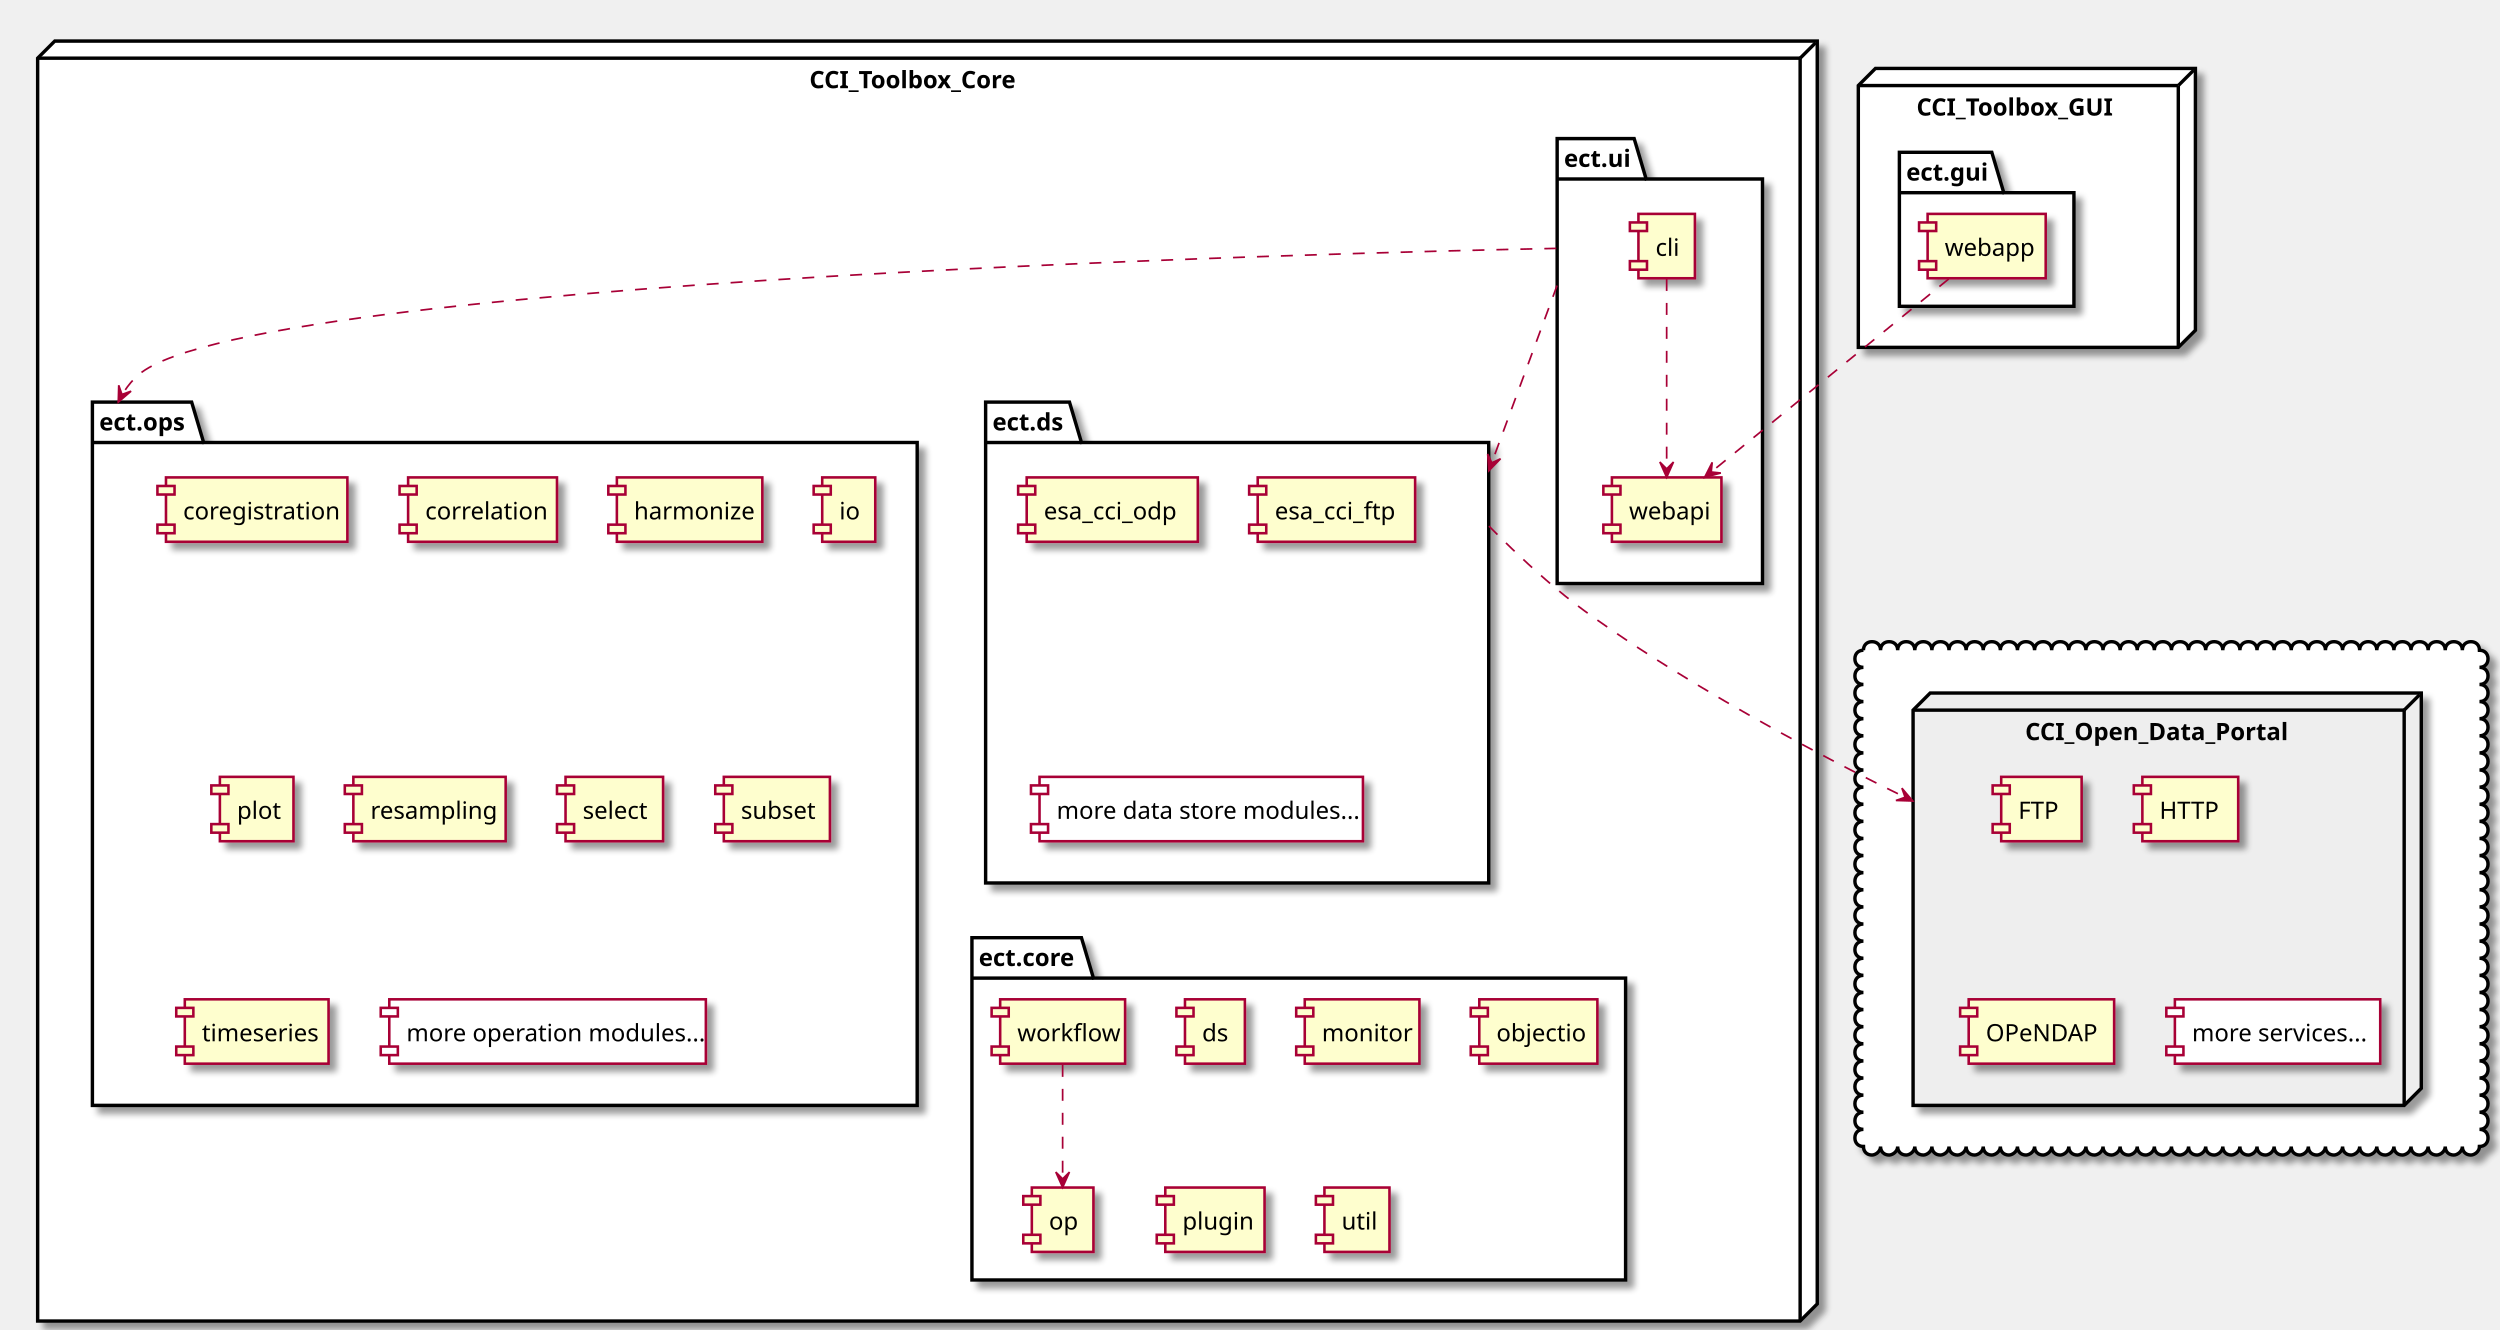
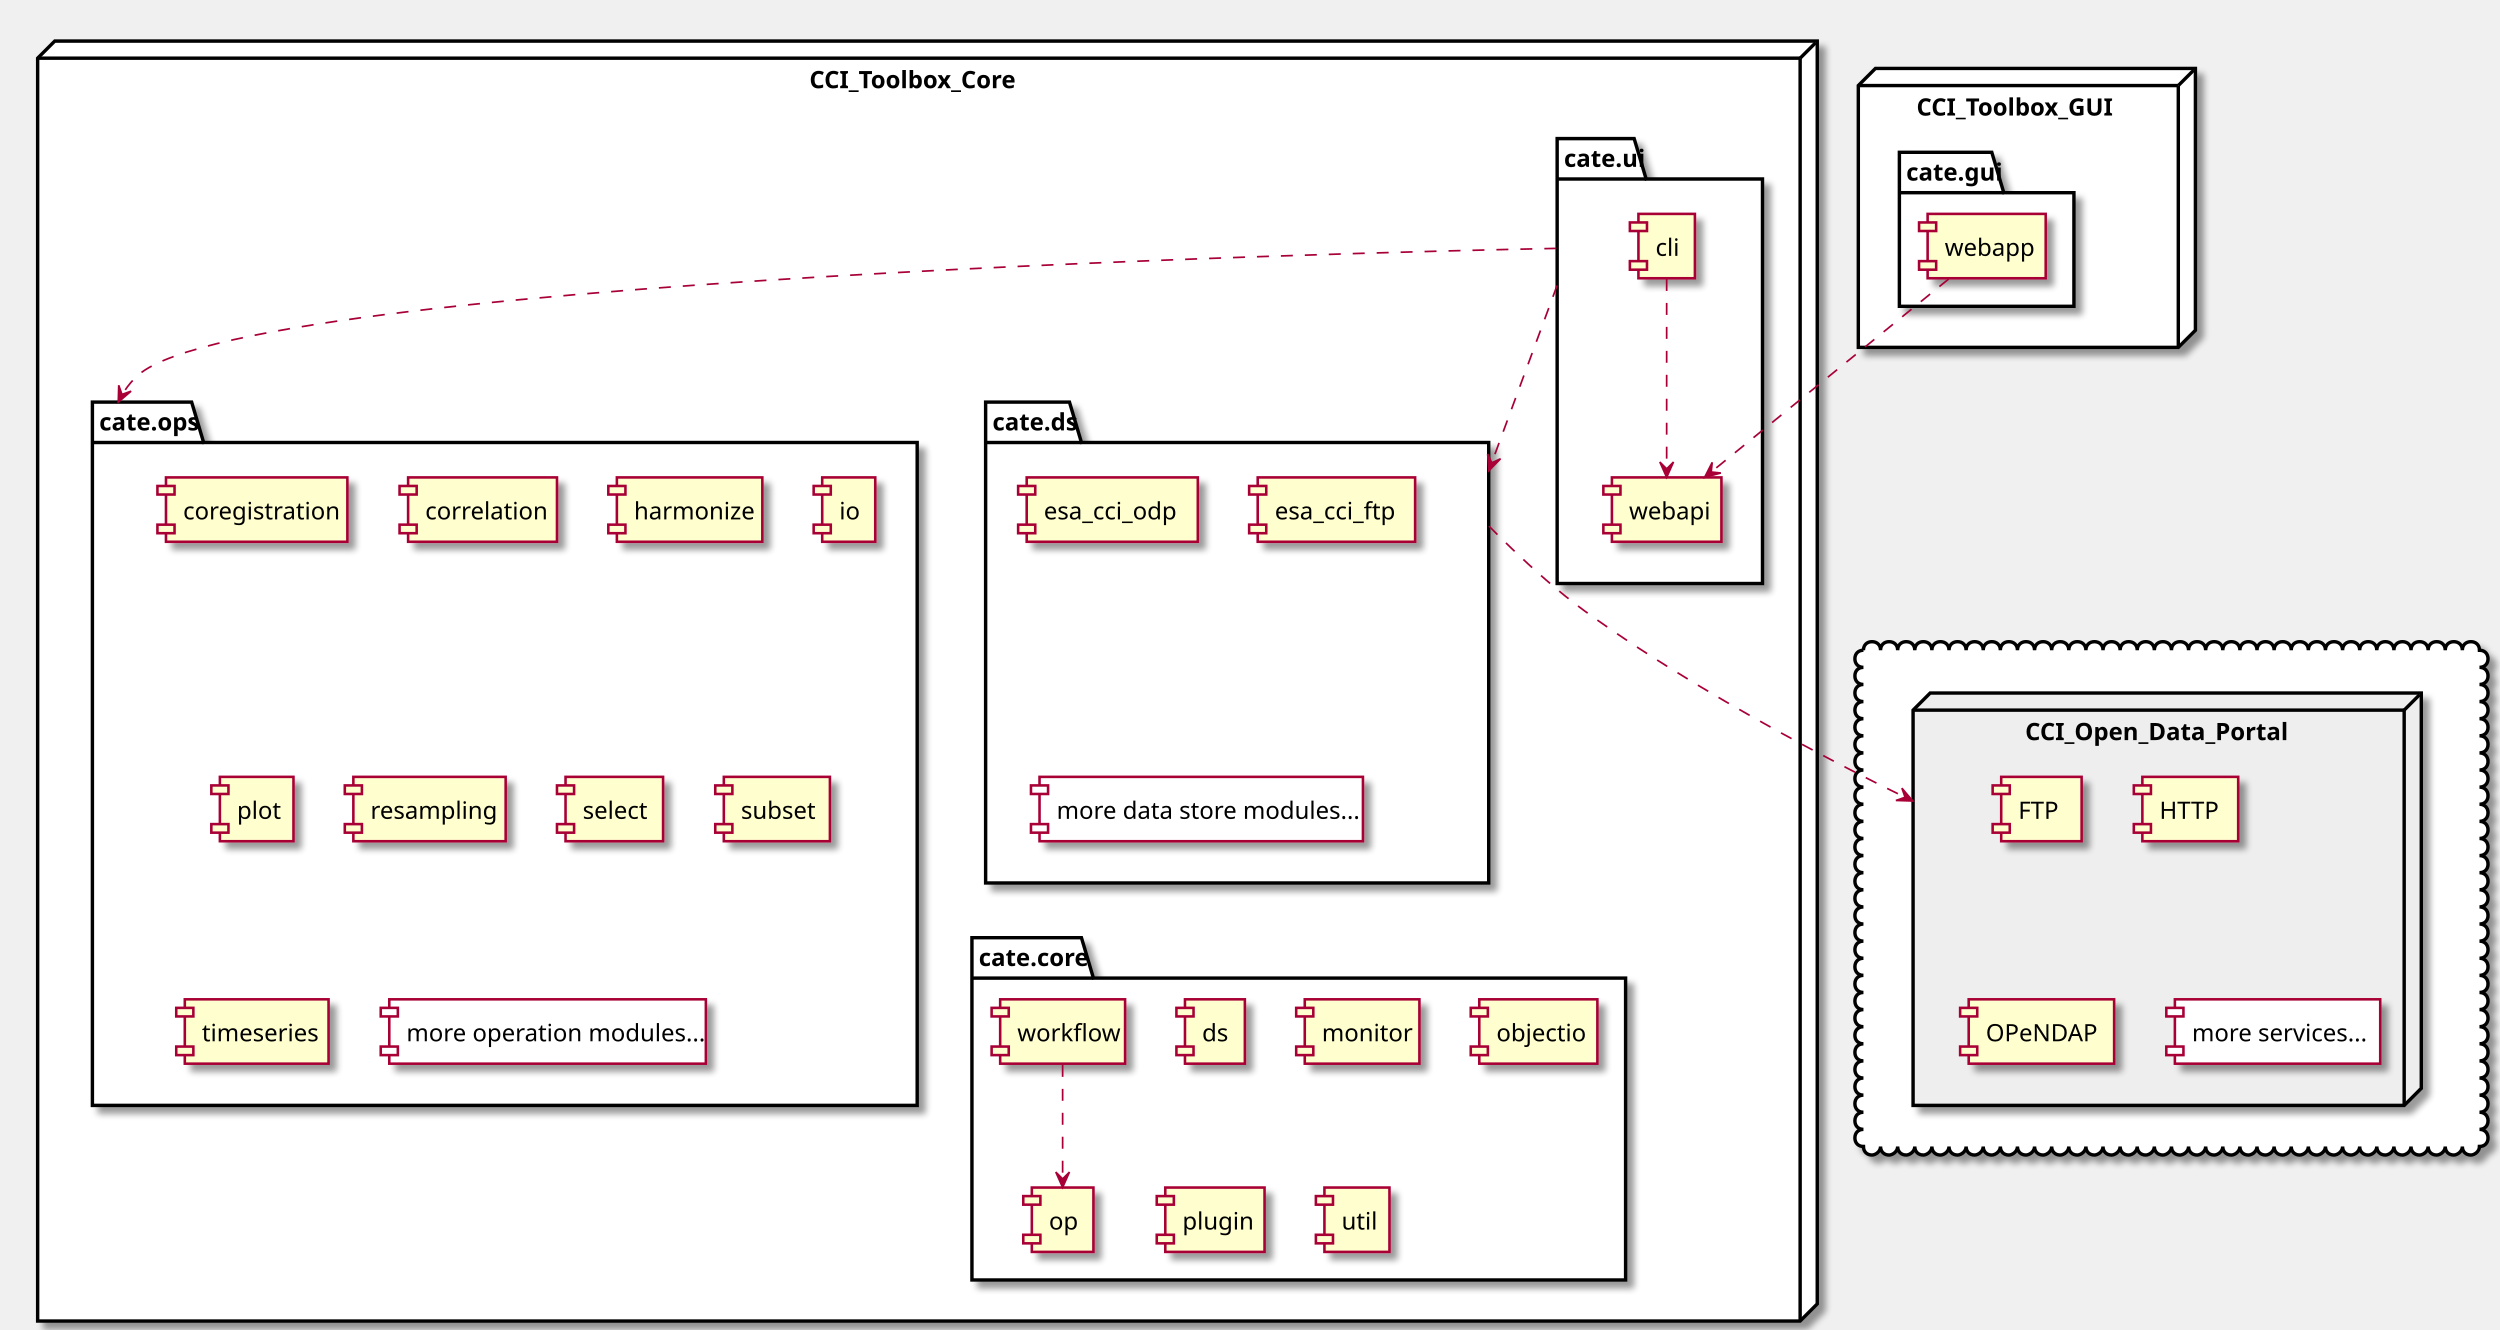
<svg xmlns="http://www.w3.org/2000/svg" height="777px" style="width:1461px;height:777px;" version="1.1" viewBox="0 0 1461 777" width="1461px">
  <defs>
    <filter height="300%" id="f1" width="300%" x="-1" y="-1">
      <feGaussianBlur result="blurOut" stdDeviation="2.0" />
      <feColorMatrix in="blurOut" result="blurOut2" type="matrix" values="0 0 0 0 0 0 0 0 0 0 0 0 0 0 0 0 0 0 .4 0" />
      <feOffset dx="4.0" dy="4.0" in="blurOut2" result="blurOut3" />
      <feBlend in="SourceGraphic" in2="blurOut3" mode="normal" />
    </filter>
  </defs>
  <g>
    <polygon fill="#FFFFFF" filter="url(#f1)" points="22,34,32,24,1062,24,1062,762,1052,772,22,772,22,34" style="stroke: #000000; stroke-width: 2.0;" />
    <line style="stroke: #000000; stroke-width: 2.0;" x1="1052" x2="1061" y1="34" y2="25" />
    <line style="stroke: #000000; stroke-width: 2.0;" x1="22" x2="1052" y1="34" y2="34" />
    <line style="stroke: #000000; stroke-width: 2.0;" x1="1052" x2="1052" y1="34" y2="772" />
    <text fill="#000000" font-family="sans-serif" font-size="14" font-weight="bold" lengthAdjust="spacingAndGlyphs" textLength="130" x="473" y="51.533">CCI_Toolbox_Core</text>
    <polygon fill="#FFFFFF" filter="url(#f1)" points="576,235,625,235,632,258.609,870,258.609,870,516,576,516,576,235" style="stroke: #000000; stroke-width: 2.0;" />
    <line style="stroke: #000000; stroke-width: 2.0;" x1="576" x2="632" y1="258.609" y2="258.609" />
-     <text fill="#000000" font-family="sans-serif" font-size="14" font-weight="bold" lengthAdjust="spacingAndGlyphs" textLength="43" x="580" y="251.533">ect.ds</text>
+     <text fill="#000000" font-family="sans-serif" font-size="14" font-weight="bold" lengthAdjust="spacingAndGlyphs" textLength="43" x="580" y="251.533">cate.ds</text>
    <polygon fill="#FFFFFF" filter="url(#f1)" points="54,235,112,235,119,258.609,536,258.609,536,646,54,646,54,235" style="stroke: #000000; stroke-width: 2.0;" />
    <line style="stroke: #000000; stroke-width: 2.0;" x1="54" x2="119" y1="258.609" y2="258.609" />
-     <text fill="#000000" font-family="sans-serif" font-size="14" font-weight="bold" lengthAdjust="spacingAndGlyphs" textLength="52" x="58" y="251.533">ect.ops</text>
+     <text fill="#000000" font-family="sans-serif" font-size="14" font-weight="bold" lengthAdjust="spacingAndGlyphs" textLength="52" x="58" y="251.533">cate.ops</text>
    <polygon fill="#FFFFFF" filter="url(#f1)" points="568,548,632,548,639,571.609,950,571.609,950,748,568,748,568,548" style="stroke: #000000; stroke-width: 2.0;" />
    <line style="stroke: #000000; stroke-width: 2.0;" x1="568" x2="639" y1="571.609" y2="571.609" />
-     <text fill="#000000" font-family="sans-serif" font-size="14" font-weight="bold" lengthAdjust="spacingAndGlyphs" textLength="58" x="572" y="564.533">ect.core</text>
+     <text fill="#000000" font-family="sans-serif" font-size="14" font-weight="bold" lengthAdjust="spacingAndGlyphs" textLength="58" x="572" y="564.533">cate.core</text>
    <polygon fill="#FFFFFF" filter="url(#f1)" points="910,81,955,81,962,104.609,1030,104.609,1030,341,910,341,910,81" style="stroke: #000000; stroke-width: 2.0;" />
    <line style="stroke: #000000; stroke-width: 2.0;" x1="910" x2="962" y1="104.609" y2="104.609" />
-     <text fill="#000000" font-family="sans-serif" font-size="14" font-weight="bold" lengthAdjust="spacingAndGlyphs" textLength="39" x="914" y="97.533">ect.ui</text>
+     <text fill="#000000" font-family="sans-serif" font-size="14" font-weight="bold" lengthAdjust="spacingAndGlyphs" textLength="39" x="914" y="97.533">cate.ui</text>
    <polygon fill="#FFFFFF" filter="url(#f1)" points="1086,50,1096,40,1283,40,1283,193,1273,203,1086,203,1086,50" style="stroke: #000000; stroke-width: 2.0;" />
    <line style="stroke: #000000; stroke-width: 2.0;" x1="1273" x2="1282" y1="50" y2="41" />
    <line style="stroke: #000000; stroke-width: 2.0;" x1="1086" x2="1273" y1="50" y2="50" />
    <line style="stroke: #000000; stroke-width: 2.0;" x1="1273" x2="1273" y1="50" y2="203" />
    <text fill="#000000" font-family="sans-serif" font-size="14" font-weight="bold" lengthAdjust="spacingAndGlyphs" textLength="121" x="1120" y="67.533">CCI_Toolbox_GUI</text>
    <polygon fill="#FFFFFF" filter="url(#f1)" points="1110,89,1164,89,1171,112.609,1212,112.609,1212,179,1110,179,1110,89" style="stroke: #000000; stroke-width: 2.0;" />
    <line style="stroke: #000000; stroke-width: 2.0;" x1="1110" x2="1171" y1="112.609" y2="112.609" />
-     <text fill="#000000" font-family="sans-serif" font-size="14" font-weight="bold" lengthAdjust="spacingAndGlyphs" textLength="48" x="1114" y="105.533">ect.gui</text>
+     <text fill="#000000" font-family="sans-serif" font-size="14" font-weight="bold" lengthAdjust="spacingAndGlyphs" textLength="48" x="1114" y="105.533">cate.gui</text>
    <path d="M1089,380 C1089,377 1091,375 1094,375 C1097,375 1099,377 1099,380 C1099,377 1101,375 1104,375 C1107,375 1109,377 1109,380 C1109,377 1111,375 1114,375 C1117,375 1119,377 1119,380 C1119,377 1121,375 1124,375 C1127,375 1129,377 1129,380 C1129,377 1131,375 1134,375 C1137,375 1139,377 1139,380 C1139,377 1141,375 1144,375 C1147,375 1149,377 1149,380 C1149,377 1151,375 1154,375 C1157,375 1159,377 1159,380 C1159,377 1161,375 1164,375 C1167,375 1169,377 1169,380 C1169,377 1171,375 1174,375 C1177,375 1179,377 1179,380 C1179,377 1181,375 1184,375 C1187,375 1189,377 1189,380 C1189,377 1191,375 1194,375 C1197,375 1199,377 1199,380 C1199,377 1201,375 1204,375 C1207,375 1209,377 1209,380 C1209,377 1211,375 1214,375 C1217,375 1219,377 1219,380 C1219,377 1221,375 1224,375 C1227,375 1229,377 1229,380 C1229,377 1231,375 1234,375 C1237,375 1239,377 1239,380 C1239,377 1241,375 1244,375 C1247,375 1249,377 1249,380 C1249,377 1251,375 1254,375 C1257,375 1259,377 1259,380 C1259,377 1261,375 1264,375 C1267,375 1269,377 1269,380 C1269,377 1271,375 1274,375 C1277,375 1279,377 1279,380 C1279,377 1281,375 1284,375 C1287,375 1289,377 1289,380 C1289,377 1291,375 1294,375 C1297,375 1299,377 1299,380 C1299,377 1301,375 1304,375 C1307,375 1309,377 1309,380 C1309,377 1311,375 1314,375 C1317,375 1319,377 1319,380 C1319,377 1321,375 1324,375 C1327,375 1329,377 1329,380 C1329,377 1331,375 1334,375 C1337,375 1339,377 1339,380 C1339,377 1341,375 1344,375 C1347,375 1349,377 1349,380 C1349,377 1351,375 1354,375 C1357,375 1359,377 1359,380 C1359,377 1361,375 1364,375 C1367,375 1369,377 1369,380 C1369,377 1371,375 1374,375 C1377,375 1379,377 1379,380 C1379,377 1381,375 1384,375 C1387,375 1389,377 1389,380 C1389,377 1391,375 1394,375 C1397,375 1399,377 1399,380 C1399,377 1401,375 1404,375 C1407,375 1409,377 1409,380 C1409,377 1411,375 1414,375 C1417,375 1419,377 1419,380 C1419,377 1421,375 1424,375 C1427,375 1429,377 1429,380 C1429,377 1431,375 1434,375 C1437,375 1439,377 1439,380 C1439,377 1441,375 1444,375 C1447,375 1449,377 1449,380 C1452,380 1454,382 1454,385 C1454,388 1452,390 1449,390 C1452,390 1454,392 1454,395 C1454,398 1452,400 1449,400 C1452,400 1454,402 1454,405 C1454,408 1452,410 1449,410 C1452,410 1454,412 1454,415 C1454,418 1452,420 1449,420 C1452,420 1454,422 1454,425 C1454,428 1452,430 1449,430 C1452,430 1454,432 1454,435 C1454,438 1452,440 1449,440 C1452,440 1454,442 1454,445 C1454,448 1452,450 1449,450 C1452,450 1454,452 1454,455 C1454,458 1452,460 1449,460 C1452,460 1454,462 1454,465 C1454,468 1452,470 1449,470 C1452,470 1454,472 1454,475 C1454,478 1452,480 1449,480 C1452,480 1454,482 1454,485 C1454,488 1452,490 1449,490 C1452,490 1454,492 1454,495 C1454,498 1452,500 1449,500 C1452,500 1454,502 1454,505 C1454,508 1452,510 1449,510 C1452,510 1454,512 1454,515 C1454,518 1452,520 1449,520 C1452,520 1454,522 1454,525 C1454,528 1452,530 1449,530 C1452,530 1454,532 1454,535 C1454,538 1452,540 1449,540 C1452,540 1454,542 1454,545 C1454,548 1452,550 1449,550 C1452,550 1454,552 1454,555 C1454,558 1452,560 1449,560 C1452,560 1454,562 1454,565 C1454,568 1452,570 1449,570 C1452,570 1454,572 1454,575 C1454,578 1452,580 1449,580 C1452,580 1454,582 1454,585 C1454,588 1452,590 1449,590 C1452,590 1454,592 1454,595 C1454,598 1452,600 1449,600 C1452,600 1454,602 1454,605 C1454,608 1452,610 1449,610 C1452,610 1454,612 1454,615 C1454,618 1452,620 1449,620 C1452,620 1454,622 1454,625 C1454,628 1452,630 1449,630 C1452,630 1454,632 1454,635 C1454,638 1452,640 1449,640 C1452,640 1454,642 1454,645 C1454,648 1452,650 1449,650 C1452,650 1454,652 1454,655 C1454,658 1452,660 1449,660 C1452,660 1454,662 1454,665 C1454,668 1452,670 1449,670 C1449,673 1446,675 1444,675 C1441,675 1439,673 1439,670 C1439,673 1436,675 1434,675 C1431,675 1429,673 1429,670 C1429,673 1426,675 1424,675 C1421,675 1419,673 1419,670 C1419,673 1416,675 1414,675 C1411,675 1409,673 1409,670 C1409,673 1406,675 1404,675 C1401,675 1399,673 1399,670 C1399,673 1396,675 1394,675 C1391,675 1389,673 1389,670 C1389,673 1386,675 1384,675 C1381,675 1379,673 1379,670 C1379,673 1376,675 1374,675 C1371,675 1369,673 1369,670 C1369,673 1366,675 1364,675 C1361,675 1359,673 1359,670 C1359,673 1356,675 1354,675 C1351,675 1349,673 1349,670 C1349,673 1346,675 1344,675 C1341,675 1339,673 1339,670 C1339,673 1336,675 1334,675 C1331,675 1329,673 1329,670 C1329,673 1326,675 1324,675 C1321,675 1319,673 1319,670 C1319,673 1316,675 1314,675 C1311,675 1309,673 1309,670 C1309,673 1306,675 1304,675 C1301,675 1299,673 1299,670 C1299,673 1296,675 1294,675 C1291,675 1289,673 1289,670 C1289,673 1286,675 1284,675 C1281,675 1279,673 1279,670 C1279,673 1276,675 1274,675 C1271,675 1269,673 1269,670 C1269,673 1266,675 1264,675 C1261,675 1259,673 1259,670 C1259,673 1256,675 1254,675 C1251,675 1249,673 1249,670 C1249,673 1246,675 1244,675 C1241,675 1239,673 1239,670 C1239,673 1236,675 1234,675 C1231,675 1229,673 1229,670 C1229,673 1226,675 1224,675 C1221,675 1219,673 1219,670 C1219,673 1216,675 1214,675 C1211,675 1209,673 1209,670 C1209,673 1206,675 1204,675 C1201,675 1199,673 1199,670 C1199,673 1196,675 1194,675 C1191,675 1189,673 1189,670 C1189,673 1186,675 1184,675 C1181,675 1179,673 1179,670 C1179,673 1176,675 1174,675 C1171,675 1169,673 1169,670 C1169,673 1166,675 1164,675 C1161,675 1159,673 1159,670 C1159,673 1156,675 1154,675 C1151,675 1149,673 1149,670 C1149,673 1146,675 1144,675 C1141,675 1139,673 1139,670 C1139,673 1136,675 1134,675 C1131,675 1129,673 1129,670 C1129,673 1126,675 1124,675 C1121,675 1119,673 1119,670 C1119,673 1116,675 1114,675 C1111,675 1109,673 1109,670 C1109,673 1106,675 1104,675 C1101,675 1099,673 1099,670 C1099,673 1096,675 1094,675 C1091,675 1089,673 1089,670 C1086,670 1084,668 1084,665 C1084,662 1086,660 1089,660 C1086,660 1084,658 1084,655 C1084,652 1086,650 1089,650 C1086,650 1084,648 1084,645 C1084,642 1086,640 1089,640 C1086,640 1084,638 1084,635 C1084,632 1086,630 1089,630 C1086,630 1084,628 1084,625 C1084,622 1086,620 1089,620 C1086,620 1084,618 1084,615 C1084,612 1086,610 1089,610 C1086,610 1084,608 1084,605 C1084,602 1086,600 1089,600 C1086,600 1084,598 1084,595 C1084,592 1086,590 1089,590 C1086,590 1084,588 1084,585 C1084,582 1086,580 1089,580 C1086,580 1084,578 1084,575 C1084,572 1086,570 1089,570 C1086,570 1084,568 1084,565 C1084,562 1086,560 1089,560 C1086,560 1084,558 1084,555 C1084,552 1086,550 1089,550 C1086,550 1084,548 1084,545 C1084,542 1086,540 1089,540 C1086,540 1084,538 1084,535 C1084,532 1086,530 1089,530 C1086,530 1084,528 1084,525 C1084,522 1086,520 1089,520 C1086,520 1084,518 1084,515 C1084,512 1086,510 1089,510 C1086,510 1084,508 1084,505 C1084,502 1086,500 1089,500 C1086,500 1084,498 1084,495 C1084,492 1086,490 1089,490 C1086,490 1084,488 1084,485 C1084,482 1086,480 1089,480 C1086,480 1084,478 1084,475 C1084,472 1086,470 1089,470 C1086,470 1084,468 1084,465 C1084,462 1086,460 1089,460 C1086,460 1084,458 1084,455 C1084,452 1086,450 1089,450 C1086,450 1084,448 1084,445 C1084,442 1086,440 1089,440 C1086,440 1084,438 1084,435 C1084,432 1086,430 1089,430 C1086,430 1084,428 1084,425 C1084,422 1086,420 1089,420 C1086,420 1084,418 1084,415 C1084,412 1086,410 1089,410 C1086,410 1084,408 1084,405 C1084,402 1086,400 1089,400 C1086,400 1084,398 1084,395 C1084,392 1086,390 1089,390 C1086,390 1084,388 1084,385 C1084,382 1086,380 1089,380 " fill="#FFFFFF" filter="url(#f1)" style="stroke: #000000; stroke-width: 2.0;" />
    <polygon fill="#EEEEEE" filter="url(#f1)" points="1118,415,1128,405,1415,405,1415,636,1405,646,1118,646,1118,415" style="stroke: #000000; stroke-width: 2.0;" />
    <line style="stroke: #000000; stroke-width: 2.0;" x1="1405" x2="1414" y1="415" y2="406" />
    <line style="stroke: #000000; stroke-width: 2.0;" x1="1118" x2="1405" y1="415" y2="415" />
    <line style="stroke: #000000; stroke-width: 2.0;" x1="1405" x2="1405" y1="415" y2="646" />
    <text fill="#000000" font-family="sans-serif" font-size="14" font-weight="bold" lengthAdjust="spacingAndGlyphs" textLength="158" x="1183.5" y="432.533">CCI_Open_Data_Portal</text>
    <rect fill="#FEFECE" filter="url(#f1)" height="37.609" style="stroke: #A80036; stroke-width: 1.5;" width="100" x="600" y="279" />
    <rect fill="#FEFECE" height="5" style="stroke: #A80036; stroke-width: 1.5;" width="10" x="595" y="284" />
    <rect fill="#FEFECE" height="5" style="stroke: #A80036; stroke-width: 1.5;" width="10" x="595" y="306.609" />
    <text fill="#000000" font-family="sans-serif" font-size="14" lengthAdjust="spacingAndGlyphs" textLength="80" x="610" y="303.533">esa_cci_odp</text>
    <rect fill="#FEFECE" filter="url(#f1)" height="37.609" style="stroke: #A80036; stroke-width: 1.5;" width="92" x="735" y="279" />
    <rect fill="#FEFECE" height="5" style="stroke: #A80036; stroke-width: 1.5;" width="10" x="730" y="284" />
    <rect fill="#FEFECE" height="5" style="stroke: #A80036; stroke-width: 1.5;" width="10" x="730" y="306.609" />
    <text fill="#000000" font-family="sans-serif" font-size="14" lengthAdjust="spacingAndGlyphs" textLength="72" x="745" y="303.533">esa_cci_ftp</text>
    <rect fill="#FFFFFF" filter="url(#f1)" height="37.609" style="stroke: #A80036; stroke-width: 1.5;" width="189" x="607.5" y="454" />
    <rect fill="#FFFFFF" height="5" style="stroke: #A80036; stroke-width: 1.5;" width="10" x="602.5" y="459" />
    <rect fill="#FFFFFF" height="5" style="stroke: #A80036; stroke-width: 1.5;" width="10" x="602.5" y="481.609" />
    <text fill="#000000" font-family="sans-serif" font-size="14" lengthAdjust="spacingAndGlyphs" textLength="169" x="617.5" y="478.533">more data store modules...</text>
    <rect fill="#FEFECE" filter="url(#f1)" height="37.609" style="stroke: #A80036; stroke-width: 1.5;" width="106" x="97" y="279" />
    <rect fill="#FEFECE" height="5" style="stroke: #A80036; stroke-width: 1.5;" width="10" x="92" y="284" />
    <rect fill="#FEFECE" height="5" style="stroke: #A80036; stroke-width: 1.5;" width="10" x="92" y="306.609" />
    <text fill="#000000" font-family="sans-serif" font-size="14" lengthAdjust="spacingAndGlyphs" textLength="86" x="107" y="303.533">coregistration</text>
    <rect fill="#FEFECE" filter="url(#f1)" height="37.609" style="stroke: #A80036; stroke-width: 1.5;" width="87" x="238.5" y="279" />
    <rect fill="#FEFECE" height="5" style="stroke: #A80036; stroke-width: 1.5;" width="10" x="233.5" y="284" />
    <rect fill="#FEFECE" height="5" style="stroke: #A80036; stroke-width: 1.5;" width="10" x="233.5" y="306.609" />
    <text fill="#000000" font-family="sans-serif" font-size="14" lengthAdjust="spacingAndGlyphs" textLength="67" x="248.5" y="303.533">correlation</text>
    <rect fill="#FEFECE" filter="url(#f1)" height="37.609" style="stroke: #A80036; stroke-width: 1.5;" width="85" x="360.5" y="279" />
    <rect fill="#FEFECE" height="5" style="stroke: #A80036; stroke-width: 1.5;" width="10" x="355.5" y="284" />
    <rect fill="#FEFECE" height="5" style="stroke: #A80036; stroke-width: 1.5;" width="10" x="355.5" y="306.609" />
    <text fill="#000000" font-family="sans-serif" font-size="14" lengthAdjust="spacingAndGlyphs" textLength="65" x="370.5" y="303.533">harmonize</text>
    <rect fill="#FEFECE" filter="url(#f1)" height="37.609" style="stroke: #A80036; stroke-width: 1.5;" width="31" x="480.5" y="279" />
    <rect fill="#FEFECE" height="5" style="stroke: #A80036; stroke-width: 1.5;" width="10" x="475.5" y="284" />
    <rect fill="#FEFECE" height="5" style="stroke: #A80036; stroke-width: 1.5;" width="10" x="475.5" y="306.609" />
    <text fill="#000000" font-family="sans-serif" font-size="14" lengthAdjust="spacingAndGlyphs" textLength="11" x="490.5" y="303.533">io</text>
    <rect fill="#FEFECE" filter="url(#f1)" height="37.609" style="stroke: #A80036; stroke-width: 1.5;" width="43" x="128.5" y="454" />
    <rect fill="#FEFECE" height="5" style="stroke: #A80036; stroke-width: 1.5;" width="10" x="123.5" y="459" />
    <rect fill="#FEFECE" height="5" style="stroke: #A80036; stroke-width: 1.5;" width="10" x="123.5" y="481.609" />
    <text fill="#000000" font-family="sans-serif" font-size="14" lengthAdjust="spacingAndGlyphs" textLength="23" x="138.5" y="478.533">plot</text>
    <rect fill="#FEFECE" filter="url(#f1)" height="37.609" style="stroke: #A80036; stroke-width: 1.5;" width="89" x="206.5" y="454" />
    <rect fill="#FEFECE" height="5" style="stroke: #A80036; stroke-width: 1.5;" width="10" x="201.5" y="459" />
    <rect fill="#FEFECE" height="5" style="stroke: #A80036; stroke-width: 1.5;" width="10" x="201.5" y="481.609" />
    <text fill="#000000" font-family="sans-serif" font-size="14" lengthAdjust="spacingAndGlyphs" textLength="69" x="216.5" y="478.533">resampling</text>
    <rect fill="#FEFECE" filter="url(#f1)" height="37.609" style="stroke: #A80036; stroke-width: 1.5;" width="57" x="330.5" y="454" />
    <rect fill="#FEFECE" height="5" style="stroke: #A80036; stroke-width: 1.5;" width="10" x="325.5" y="459" />
    <rect fill="#FEFECE" height="5" style="stroke: #A80036; stroke-width: 1.5;" width="10" x="325.5" y="481.609" />
    <text fill="#000000" font-family="sans-serif" font-size="14" lengthAdjust="spacingAndGlyphs" textLength="37" x="340.5" y="478.533">select</text>
    <rect fill="#FEFECE" filter="url(#f1)" height="37.609" style="stroke: #A80036; stroke-width: 1.5;" width="62" x="423" y="454" />
    <rect fill="#FEFECE" height="5" style="stroke: #A80036; stroke-width: 1.5;" width="10" x="418" y="459" />
    <rect fill="#FEFECE" height="5" style="stroke: #A80036; stroke-width: 1.5;" width="10" x="418" y="481.609" />
    <text fill="#000000" font-family="sans-serif" font-size="14" lengthAdjust="spacingAndGlyphs" textLength="42" x="433" y="478.533">subset</text>
    <rect fill="#FEFECE" filter="url(#f1)" height="37.609" style="stroke: #A80036; stroke-width: 1.5;" width="84" x="108" y="584" />
    <rect fill="#FEFECE" height="5" style="stroke: #A80036; stroke-width: 1.5;" width="10" x="103" y="589" />
    <rect fill="#FEFECE" height="5" style="stroke: #A80036; stroke-width: 1.5;" width="10" x="103" y="611.609" />
    <text fill="#000000" font-family="sans-serif" font-size="14" lengthAdjust="spacingAndGlyphs" textLength="64" x="118" y="608.533">timeseries</text>
    <rect fill="#FFFFFF" filter="url(#f1)" height="37.609" style="stroke: #A80036; stroke-width: 1.5;" width="185" x="227.5" y="584" />
    <rect fill="#FFFFFF" height="5" style="stroke: #A80036; stroke-width: 1.5;" width="10" x="222.5" y="589" />
    <rect fill="#FFFFFF" height="5" style="stroke: #A80036; stroke-width: 1.5;" width="10" x="222.5" y="611.609" />
    <text fill="#000000" font-family="sans-serif" font-size="14" lengthAdjust="spacingAndGlyphs" textLength="165" x="237.5" y="608.533">more operation modules...</text>
    <rect fill="#FEFECE" filter="url(#f1)" height="37.609" style="stroke: #A80036; stroke-width: 1.5;" width="35" x="692.5" y="584" />
    <rect fill="#FEFECE" height="5" style="stroke: #A80036; stroke-width: 1.5;" width="10" x="687.5" y="589" />
    <rect fill="#FEFECE" height="5" style="stroke: #A80036; stroke-width: 1.5;" width="10" x="687.5" y="611.609" />
    <text fill="#000000" font-family="sans-serif" font-size="14" lengthAdjust="spacingAndGlyphs" textLength="15" x="702.5" y="608.533">ds</text>
    <rect fill="#FEFECE" filter="url(#f1)" height="37.609" style="stroke: #A80036; stroke-width: 1.5;" width="67" x="762.5" y="584" />
    <rect fill="#FEFECE" height="5" style="stroke: #A80036; stroke-width: 1.5;" width="10" x="757.5" y="589" />
    <rect fill="#FEFECE" height="5" style="stroke: #A80036; stroke-width: 1.5;" width="10" x="757.5" y="611.609" />
    <text fill="#000000" font-family="sans-serif" font-size="14" lengthAdjust="spacingAndGlyphs" textLength="47" x="772.5" y="608.533">monitor</text>
    <rect fill="#FEFECE" filter="url(#f1)" height="37.609" style="stroke: #A80036; stroke-width: 1.5;" width="69" x="864.5" y="584" />
    <rect fill="#FEFECE" height="5" style="stroke: #A80036; stroke-width: 1.5;" width="10" x="859.5" y="589" />
    <rect fill="#FEFECE" height="5" style="stroke: #A80036; stroke-width: 1.5;" width="10" x="859.5" y="611.609" />
    <text fill="#000000" font-family="sans-serif" font-size="14" lengthAdjust="spacingAndGlyphs" textLength="49" x="874.5" y="608.533">objectio</text>
    <rect fill="#FEFECE" filter="url(#f1)" height="37.609" style="stroke: #A80036; stroke-width: 1.5;" width="36" x="603" y="694" />
    <rect fill="#FEFECE" height="5" style="stroke: #A80036; stroke-width: 1.5;" width="10" x="598" y="699" />
    <rect fill="#FEFECE" height="5" style="stroke: #A80036; stroke-width: 1.5;" width="10" x="598" y="721.609" />
    <text fill="#000000" font-family="sans-serif" font-size="14" lengthAdjust="spacingAndGlyphs" textLength="16" x="613" y="718.533">op</text>
    <rect fill="#FEFECE" filter="url(#f1)" height="37.609" style="stroke: #A80036; stroke-width: 1.5;" width="58" x="681" y="694" />
    <rect fill="#FEFECE" height="5" style="stroke: #A80036; stroke-width: 1.5;" width="10" x="676" y="699" />
    <rect fill="#FEFECE" height="5" style="stroke: #A80036; stroke-width: 1.5;" width="10" x="676" y="721.609" />
    <text fill="#000000" font-family="sans-serif" font-size="14" lengthAdjust="spacingAndGlyphs" textLength="38" x="691" y="718.533">plugin</text>
    <rect fill="#FEFECE" filter="url(#f1)" height="37.609" style="stroke: #A80036; stroke-width: 1.5;" width="38" x="774" y="694" />
    <rect fill="#FEFECE" height="5" style="stroke: #A80036; stroke-width: 1.5;" width="10" x="769" y="699" />
    <rect fill="#FEFECE" height="5" style="stroke: #A80036; stroke-width: 1.5;" width="10" x="769" y="721.609" />
    <text fill="#000000" font-family="sans-serif" font-size="14" lengthAdjust="spacingAndGlyphs" textLength="18" x="784" y="718.533">util</text>
    <rect fill="#FEFECE" filter="url(#f1)" height="37.609" style="stroke: #A80036; stroke-width: 1.5;" width="73" x="584.5" y="584" />
    <rect fill="#FEFECE" height="5" style="stroke: #A80036; stroke-width: 1.5;" width="10" x="579.5" y="589" />
    <rect fill="#FEFECE" height="5" style="stroke: #A80036; stroke-width: 1.5;" width="10" x="579.5" y="611.609" />
    <text fill="#000000" font-family="sans-serif" font-size="14" lengthAdjust="spacingAndGlyphs" textLength="53" x="594.5" y="608.533">workflow</text>
    <rect fill="#FEFECE" filter="url(#f1)" height="37.609" style="stroke: #A80036; stroke-width: 1.5;" width="33" x="957.5" y="125" />
    <rect fill="#FEFECE" height="5" style="stroke: #A80036; stroke-width: 1.5;" width="10" x="952.5" y="130" />
    <rect fill="#FEFECE" height="5" style="stroke: #A80036; stroke-width: 1.5;" width="10" x="952.5" y="152.609" />
    <text fill="#000000" font-family="sans-serif" font-size="14" lengthAdjust="spacingAndGlyphs" textLength="13" x="967.5" y="149.533">cli</text>
    <rect fill="#FEFECE" filter="url(#f1)" height="37.609" style="stroke: #A80036; stroke-width: 1.5;" width="64" x="942" y="279" />
    <rect fill="#FEFECE" height="5" style="stroke: #A80036; stroke-width: 1.5;" width="10" x="937" y="284" />
    <rect fill="#FEFECE" height="5" style="stroke: #A80036; stroke-width: 1.5;" width="10" x="937" y="306.609" />
    <text fill="#000000" font-family="sans-serif" font-size="14" lengthAdjust="spacingAndGlyphs" textLength="44" x="952" y="303.533">webapi</text>
    <rect fill="#FEFECE" filter="url(#f1)" height="37.609" style="stroke: #A80036; stroke-width: 1.5;" width="69" x="1126.5" y="125" />
    <rect fill="#FEFECE" height="5" style="stroke: #A80036; stroke-width: 1.5;" width="10" x="1121.5" y="130" />
    <rect fill="#FEFECE" height="5" style="stroke: #A80036; stroke-width: 1.5;" width="10" x="1121.5" y="152.609" />
    <text fill="#000000" font-family="sans-serif" font-size="14" lengthAdjust="spacingAndGlyphs" textLength="49" x="1136.5" y="149.533">webapp</text>
    <rect fill="#FEFECE" filter="url(#f1)" height="37.609" style="stroke: #A80036; stroke-width: 1.5;" width="47" x="1169.5" y="454" />
    <rect fill="#FEFECE" height="5" style="stroke: #A80036; stroke-width: 1.5;" width="10" x="1164.5" y="459" />
    <rect fill="#FEFECE" height="5" style="stroke: #A80036; stroke-width: 1.5;" width="10" x="1164.5" y="481.609" />
    <text fill="#000000" font-family="sans-serif" font-size="14" lengthAdjust="spacingAndGlyphs" textLength="27" x="1179.5" y="478.533">FTP</text>
    <rect fill="#FEFECE" filter="url(#f1)" height="37.609" style="stroke: #A80036; stroke-width: 1.5;" width="56" x="1252" y="454" />
    <rect fill="#FEFECE" height="5" style="stroke: #A80036; stroke-width: 1.5;" width="10" x="1247" y="459" />
    <rect fill="#FEFECE" height="5" style="stroke: #A80036; stroke-width: 1.5;" width="10" x="1247" y="481.609" />
    <text fill="#000000" font-family="sans-serif" font-size="14" lengthAdjust="spacingAndGlyphs" textLength="36" x="1262" y="478.533">HTTP</text>
    <rect fill="#FEFECE" filter="url(#f1)" height="37.609" style="stroke: #A80036; stroke-width: 1.5;" width="85" x="1150.5" y="584" />
    <rect fill="#FEFECE" height="5" style="stroke: #A80036; stroke-width: 1.5;" width="10" x="1145.5" y="589" />
    <rect fill="#FEFECE" height="5" style="stroke: #A80036; stroke-width: 1.5;" width="10" x="1145.5" y="611.609" />
    <text fill="#000000" font-family="sans-serif" font-size="14" lengthAdjust="spacingAndGlyphs" textLength="65" x="1160.5" y="608.533">OPeNDAP</text>
    <rect fill="#FFFFFF" filter="url(#f1)" height="37.609" style="stroke: #A80036; stroke-width: 1.5;" width="120" x="1271" y="584" />
    <rect fill="#FFFFFF" height="5" style="stroke: #A80036; stroke-width: 1.5;" width="10" x="1266" y="589" />
    <rect fill="#FFFFFF" height="5" style="stroke: #A80036; stroke-width: 1.5;" width="10" x="1266" y="611.609" />
    <text fill="#000000" font-family="sans-serif" font-size="14" lengthAdjust="spacingAndGlyphs" textLength="100" x="1281" y="608.533">more services...</text>
    <path d="M974,163.033 C974,190.687 974,243.551 974,273.949 " fill="none" style="stroke: #A80036; stroke-width: 1.0; stroke-dasharray: 7.0,7.0;" />
    <polygon fill="#A80036" points="974,278.99,978,269.99,974,273.99,970,269.99,974,278.99" style="stroke: #A80036; stroke-width: 1.0;" />
    <path d="M1138.81,163.033 C1104.09,191.259 1037.06,245.746 1000.076,275.804 " fill="none" style="stroke: #A80036; stroke-width: 1.0; stroke-dasharray: 7.0,7.0;" />
    <polygon fill="#A80036" points="996.157,278.99,1005.664,276.416,1000.037,275.836,1000.617,270.209,996.157,278.99" style="stroke: #A80036; stroke-width: 1.0;" />
    <path d="M621,622.321 C621,640.662 621,668.943 621,688.832 " fill="none" style="stroke: #A80036; stroke-width: 1.0; stroke-dasharray: 7.0,7.0;" />
    <polygon fill="#A80036" points="621,693.95,625,684.95,621,688.95,617,684.95,621,693.95" style="stroke: #A80036; stroke-width: 1.0;" />
    <path d="M909.493,145.16 C908.799,145.173 908.065,145.188 907.291,145.204 C901.097,145.328 892.35,145.512 881.398,145.764 C859.493,146.268 828.766,147.045 792.006,148.16 C718.486,150.389 620.832,153.972 521.352,159.435 C322.392,170.361 116.124,188.809 81,219 C77.723,221.816 74.962,225.094 72.638,228.681 C71.477,230.474 70.425,232.345 69.472,234.273 C69.353,234.514 69.236,234.756 69.12,234.999 " fill="none" style="stroke: #A80036; stroke-width: 1.0; stroke-dasharray: 7.0,7.0;" />
    <polygon fill="#A80036" points="69.12,234.999,76.607,228.6,71.274,230.487,69.387,225.154,69.12,234.999" style="stroke: #A80036; stroke-width: 1.0;" />
    <path d="M909.936,166.888 C909.859,167.097 909.781,167.308 909.703,167.519 C909.391,168.365 909.073,169.229 908.749,170.11 C903.556,184.204 896.773,202.617 889.99,221.028 C883.207,239.439 876.424,257.847 871.235,271.932 C870.911,272.812 870.593,273.676 870.281,274.521 C870.204,274.733 870.126,274.943 870.049,275.152 " fill="none" style="stroke: #A80036; stroke-width: 1.0; stroke-dasharray: 7.0,7.0;" />
    <polygon fill="#A80036" points="870.049,275.152,876.914,268.09,871.778,270.46,869.407,265.324,870.049,275.152" style="stroke: #A80036; stroke-width: 1.0;" />
    <path d="M870.143,307.448 C870.652,307.965 871.181,308.5 871.73,309.054 C872.827,310.16 874.003,311.337 875.249,312.575 C877.741,315.049 880.514,317.764 883.507,320.633 C895.48,332.11 910.965,346.06 926,357 C966.805,386.693 1015.893,415.016 1055.224,436.124 C1074.889,446.678 1092.116,455.428 1104.649,461.644 C1107.782,463.198 1110.622,464.594 1113.133,465.82 C1114.388,466.433 1115.562,467.003 1116.649,467.53 C1116.92,467.661 1117.187,467.79 1117.448,467.917 C1117.578,467.98 1117.707,468.042 1117.835,468.104 " fill="none" style="stroke: #A80036; stroke-width: 1.0; stroke-dasharray: 7.0,7.0;" />
    <polygon fill="#A80036" points="1117.835,468.104,1111.471,460.587,1113.333,465.928,1107.991,467.79,1117.835,468.104" style="stroke: #A80036; stroke-width: 1.0;" />
  </g>
</svg>
